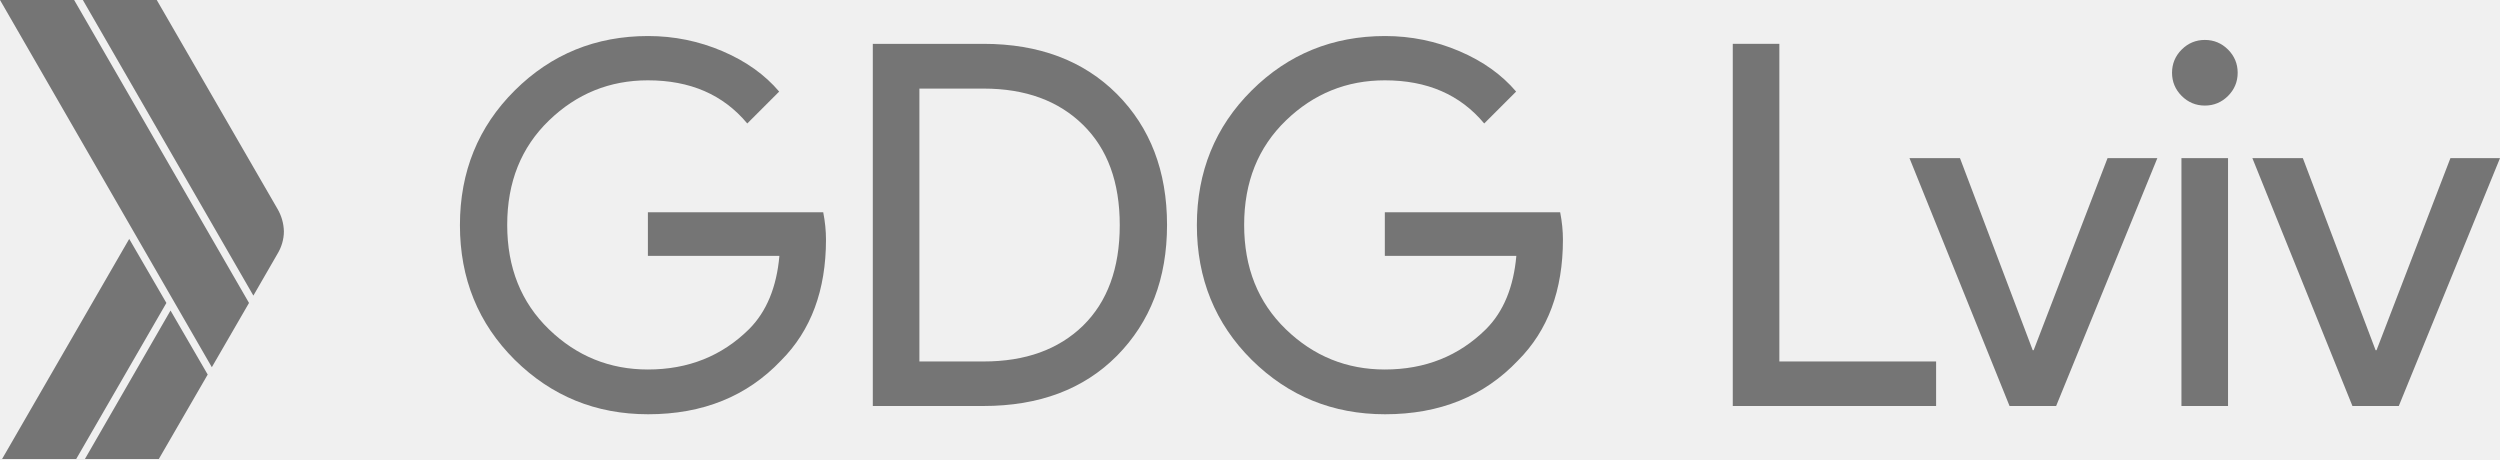
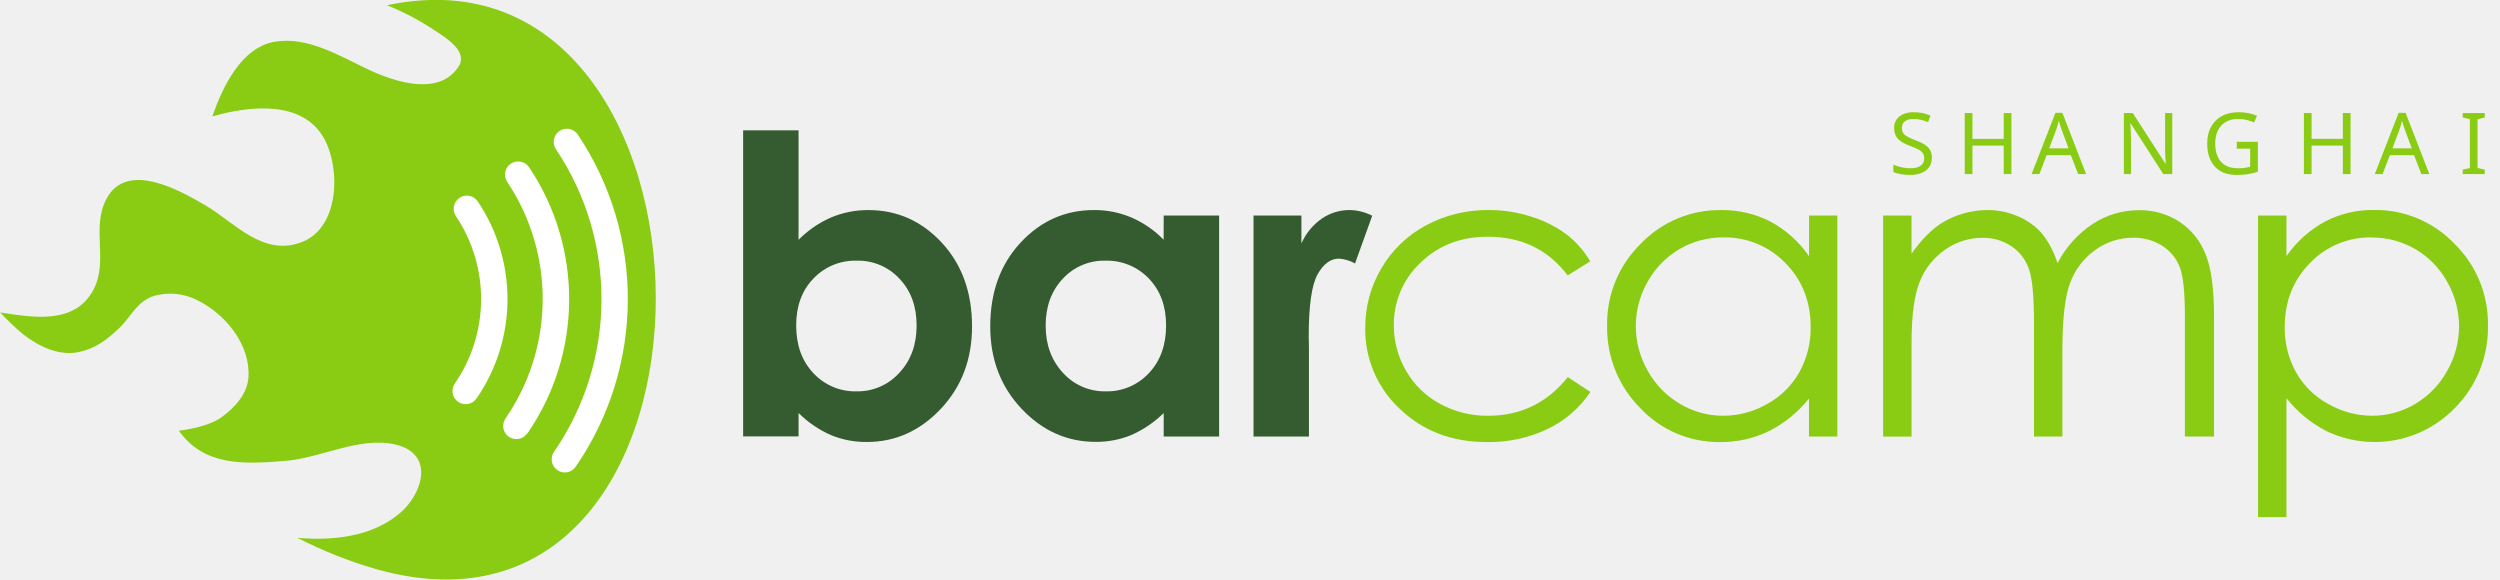
- <svg xmlns="http://www.w3.org/2000/svg" id="Layer_4" viewBox="95 151 1089.3 200">
-   <style>.st0{fill:#757575}</style>
-   <g id="XMLID_6_">
-     <path id="XMLID_3_" class="st0" d="M454.9 255.4c0 22-6.5 39.6-19.6 52.7-14.8 15.6-34.1 23.4-57.9 23.4-22.8 0-42.1-7.9-58.1-23.7-15.9-15.8-23.9-35.4-23.9-58.7s8-42.9 23.9-58.7 35.3-23.7 58.1-23.7c11.3 0 22.1 2.2 32.4 6.6 10.3 4.4 18.5 10.3 24.7 17.6l-13.9 13.9c-10.5-12.6-24.9-18.8-43.3-18.8-16.6 0-31 5.8-43.1 17.5-12.1 11.7-18.2 26.8-18.2 45.5s6.1 33.8 18.2 45.5c12.1 11.7 26.5 17.5 43.1 17.5 17.6 0 32.3-5.9 44.1-17.6 7.6-7.6 12-18.3 13.2-31.9h-57.3v-19h76.4c.8 4.1 1.2 8.1 1.2 11.9z" />
-     <path id="XMLID_20_" class="st0" d="M475.3 327.9V170.1h48.2c24.2 0 43.6 7.3 58.2 21.9 14.5 14.6 21.8 33.6 21.8 57s-7.3 42.3-21.8 57c-14.5 14.6-33.9 21.9-58.2 21.9h-48.2zm20.3-19.4h28c18.2 0 32.6-5.2 43.3-15.6 10.6-10.4 16-25 16-43.8 0-18.7-5.3-33.2-16-43.7s-25.1-15.8-43.3-15.8h-28v118.9z" />
-     <path id="XMLID_23_" class="st0" d="M776 255.4c0 22-6.5 39.6-19.6 52.7-14.8 15.6-34.1 23.4-57.9 23.4-22.8 0-42.1-7.9-58.1-23.7-15.9-15.8-23.9-35.4-23.9-58.7s8-42.9 23.9-58.7 35.3-23.7 58.1-23.7c11.3 0 22.1 2.2 32.4 6.6 10.3 4.4 18.5 10.3 24.7 17.6l-13.9 13.9c-10.5-12.6-24.9-18.8-43.3-18.8-16.6 0-31 5.8-43.1 17.5s-18.2 26.8-18.2 45.5 6.1 33.8 18.2 45.5 26.5 17.5 43.1 17.5c17.6 0 32.3-5.9 44.1-17.6 7.6-7.6 12-18.3 13.2-31.9h-57.3v-19h76.4c.8 4.1 1.2 8.1 1.2 11.9z" />
-     <path id="XMLID_25_" class="st0" d="M850 327.9V170.1h20.3v138.4h68.3v19.4H850z" />
-     <path id="XMLID_27_" class="st0" d="M970.6 327.9l-43.6-108h22l31.7 83.7h.4l32.2-83.7h21.7l-44.1 108h-20.3z" />
-     <path id="XMLID_29_" class="st0" d="M1065.8 192.8c-2.8 2.8-6.2 4.2-10.1 4.2-3.9 0-7.3-1.4-10.1-4.2-2.8-2.8-4.2-6.2-4.2-10.1 0-3.9 1.4-7.3 4.2-10.1 2.8-2.8 6.2-4.2 10.1-4.2 3.9 0 7.3 1.4 10.1 4.2 2.8 2.8 4.2 6.2 4.2 10.1 0 3.9-1.4 7.3-4.2 10.1zm0 135.1h-20.3v-108h20.3v108z" />
-     <path id="XMLID_32_" class="st0" d="M1120 327.9l-43.6-108h22l31.7 83.7h.4l32.2-83.7h21.6l-44.1 108H1120z" />
-   </g>
-   <g id="XMLID_261_">
-     <path id="XMLID_259_" class="st0" d="M127.3 151H95l92.3 160 16.2-28-76.2-132z" />
-     <path id="XMLID_258_" class="st0" d="M215.9 242l-52.6-91h-32.2l74.3 128.8 10.5-18.2c1.7-2.8 2.8-6.2 2.8-9.8-.1-3.6-1.1-6.9-2.8-9.8z" />
-     <path id="XMLID_257_" class="st0" d="M151.3 255.1L95.9 351h32.3l39.3-68-16.2-27.9z" />
-     <path id="XMLID_256_" class="st0" d="M169.3 286.3L132 351h32.2l21.3-36.8-16.2-27.9z" />
-   </g>
+ <svg xmlns="http://www.w3.org/2000/svg" id="barcamp_logo" data-name="barcamp logo" viewBox="0 0 913.39 211.79">
+   <defs>
+     <style>.cls-1{fill:#355c30;}.cls-2,.cls-3{fill:#8acc13;}.cls-3{font-size:31.24px;font-family:CenturyGothic, Century Gothic;letter-spacing:0.24em;}.cls-4{letter-spacing:0.24em;}.cls-5{letter-spacing:0.25em;}.cls-6{letter-spacing:0.25em;}.cls-7{letter-spacing:0.25em;}.cls-8{fill:#fff;}</style>
+   </defs>
+   <path class="cls-1" d="M335.07,91.71v40a38.12,38.12,0,0,1,11.86-8.15,34.42,34.42,0,0,1,13.64-2.71q15.78,0,26.83,11.92t11.05,30.6q0,18-11.42,30.11T360,205.58a33.74,33.74,0,0,1-13-2.47A39.32,39.32,0,0,1,335.07,195v8.54H314.82V91.71Zm21.24,47.63a21,21,0,0,0-15.83,6.54q-6.28,6.54-6.28,17.11,0,10.78,6.28,17.44a20.84,20.84,0,0,0,15.83,6.65,20.45,20.45,0,0,0,15.56-6.76q6.33-6.76,6.33-17.26T372,146A20.5,20.5,0,0,0,356.31,139.34Z" transform="translate(-43.31 -44.1)" />
+   <path class="cls-1" d="M468.47,122.84h20.25v80.74H468.47V195a39.49,39.49,0,0,1-11.91,8.07,33.48,33.48,0,0,1-12.94,2.47q-15.66,0-27.09-12.11T405.1,163.36q0-18.68,11.06-30.6T443,120.84a34.47,34.47,0,0,1,13.65,2.71,37,37,0,0,1,11.8,8.13Zm-21.31,16.5a20.42,20.42,0,0,0-15.6,6.65q-6.21,6.66-6.21,17.07t6.32,17.26a20.47,20.47,0,0,0,15.57,6.76,20.82,20.82,0,0,0,15.82-6.65q6.29-6.66,6.29-17.44,0-10.56-6.29-17.11A21.11,21.11,0,0,0,447.16,139.34Z" transform="translate(-43.31 -44.1)" />
+   <path class="cls-1" d="M501.29,122.84h17.5v10.22a21.56,21.56,0,0,1,7.47-9.11,17.92,17.92,0,0,1,10.2-3.11,18.74,18.74,0,0,1,8.2,2.08l-6.28,17.44a13.87,13.87,0,0,0-5.83-1.77q-4.66,0-7.87,5.78t-3.22,22.68l.08,3.92v32.61H501.29Z" transform="translate(-43.31 -44.1)" />
+   <path class="cls-2" d="M624.31,139.59l-8.24,5.12q-10.7-14.13-29.19-14.12-14.79,0-24.55,9.46a30.84,30.84,0,0,0-9.77,23,32.61,32.61,0,0,0,4.49,16.57,31.53,31.53,0,0,0,12.33,12A36,36,0,0,0,587,196q17.84,0,29.12-14.13l8.24,5.42a39,39,0,0,1-15.57,13.53,49.8,49.8,0,0,1-22.25,4.8q-19.17,0-31.8-12.14a39.48,39.48,0,0,1-12.63-29.56A42.11,42.11,0,0,1,548,142.13a41.5,41.5,0,0,1,16.23-15.66,47.4,47.4,0,0,1,23.11-5.63,49.74,49.74,0,0,1,15.49,2.43,43.31,43.31,0,0,1,12.67,6.35A34.73,34.73,0,0,1,624.31,139.59Z" transform="translate(-43.31 -44.1)" />
+   <path class="cls-2" d="M714.6,122.84v80.74H704.23V189.71a44.09,44.09,0,0,1-14.65,11.91,39.91,39.91,0,0,1-17.75,4,39.39,39.39,0,0,1-29.24-12.4A41.6,41.6,0,0,1,630.48,163a40.83,40.83,0,0,1,12.22-29.78,39.9,39.9,0,0,1,29.43-12.37,38.21,38.21,0,0,1,18,4.19,40.51,40.51,0,0,1,14.13,12.65V122.84Zm-41.65,8A31.28,31.28,0,0,0,645.31,147a32.62,32.62,0,0,0,0,32.53,31.78,31.78,0,0,0,11.73,12.09A30.73,30.73,0,0,0,672.88,196,32.39,32.39,0,0,0,689,191.67a30,30,0,0,0,11.73-11.6,33.1,33.1,0,0,0,4.11-16.49q0-14-9.21-23.36A30.59,30.59,0,0,0,673,130.84Z" transform="translate(-43.31 -44.1)" />
+   <path class="cls-2" d="M731.32,122.84H741.7v13.95q5.43-7.72,11.16-11.28a32,32,0,0,1,16.59-4.67,27.52,27.52,0,0,1,11.15,2.3,23.91,23.91,0,0,1,8.63,6.12,32.77,32.77,0,0,1,5.8,11,38.34,38.34,0,0,1,13-14.44,30.71,30.71,0,0,1,16.76-4.93,26.34,26.34,0,0,1,14.79,4.22,25.22,25.22,0,0,1,9.52,11.79q3.12,7.58,3.12,22.69v44H841.57v-44q0-13-1.85-17.82a16,16,0,0,0-6.33-7.81,19,19,0,0,0-10.71-3,23.31,23.31,0,0,0-13.82,4.45,25.58,25.58,0,0,0-9.15,11.86q-2.88,7.41-2.89,24.74v31.57H786.45V162.31q0-14.61-1.82-19.83a16.67,16.67,0,0,0-6.36-8.37A18.4,18.4,0,0,0,767.49,131,23.33,23.33,0,0,0,754,135.3,25.68,25.68,0,0,0,744.71,147q-3,7.34-3,22.45v34.16H731.32Z" transform="translate(-43.31 -44.1)" />
+   <path class="cls-2" d="M868.3,122.84h10.38v14.84A41.18,41.18,0,0,1,892.83,125a37.78,37.78,0,0,1,17.85-4.19,39.84,39.84,0,0,1,29.4,12.37A40.83,40.83,0,0,1,952.3,163a41.6,41.6,0,0,1-12.11,30.19,40.81,40.81,0,0,1-46.92,8.4,44.72,44.72,0,0,1-14.59-12v43.45H868.3Zm41.59,8a30.48,30.48,0,0,0-22.64,9.38q-9.19,9.39-9.2,23.36a33.2,33.2,0,0,0,4.1,16.49,29.93,29.93,0,0,0,11.75,11.6A32.51,32.51,0,0,0,910,196a30.49,30.49,0,0,0,15.7-4.32,31.71,31.71,0,0,0,11.7-12.09,32.65,32.65,0,0,0,0-32.53,31.22,31.22,0,0,0-27.59-16.18Z" transform="translate(-43.31 -44.1)" />
+   <text class="cls-3" transform="translate(690.15 63.6)">SH<tspan class="cls-4" x="52.1" y="0">A</tspan>
+     <tspan class="cls-5" x="82.8" y="0">NG</tspan>
+     <tspan x="148.56" y="0">H</tspan>
+     <tspan class="cls-6" x="177.5" y="0">A</tspan>
+     <tspan class="cls-7" x="208.36" y="0">I</tspan>
+   </text>
+   <path class="cls-2" d="M154.05,132.35c13.17-5.49,13.69-26.42,7.84-37.34-7.84-14.63-27.63-12.2-41-8.38,3.7-10.65,10.5-25.18,22.78-27.28s24.12,5.48,34.72,10.38c9.46,4.38,26.1,9.88,32.93-2.07,2.08-5-4.09-9.21-9.49-12.64a94.44,94.44,0,0,0-17.14-9c129.83-27.54,133.41,244.87-4,206A159.43,159.43,0,0,1,152,240.61c12.84,1.07,26.66-.29,36.93-8.62,8.8-7.12,13.45-22-1.05-25.45-13-3.1-27.21,4.83-40.06,5.92-16.17,1.37-30,1.78-39.17-11,7.12-.89,12.63-2.78,15.43-4.81,4.84-3.49,9.53-8.39,10-14.63.82-11.95-8.36-23.13-18.64-28.22a21.75,21.75,0,0,0-15.57-1.67c-6.61,1.95-8.52,7.65-13.15,12s-8.77,7.44-15,8.68c-7.28,1.29-14.32-2.21-19.93-6.56a92.29,92.29,0,0,1-8.42-8C55,160,70.63,163,77.5,149.85c5.51-10.57-1-22.59,4.8-33.28,7.49-13.73,26.51-3,35.85,2.42C128.86,125.18,139.53,138.39,154.05,132.35Z" transform="translate(-43.31 -44.1)" />
+   <path class="cls-8" d="M217.4,189.71a64,64,0,0,0,.48-72h0a4.8,4.8,0,1,0-8,5.35h0a54.41,54.41,0,0,1-.41,61.18h0a4.8,4.8,0,0,0,7.91,5.45Z" transform="translate(-43.31 -44.1)" />
+   <path class="cls-8" d="M236,202.47a86.59,86.59,0,0,0,.63-97.25h0a4.8,4.8,0,1,0-8,5.34h0A77,77,0,0,1,228,197h0a4.8,4.8,0,1,0,7.91,5.45Z" transform="translate(-43.31 -44.1)" />
+   <path class="cls-8" d="M246.44,98.62a98.46,98.46,0,0,1-.72,110.57h0a4.8,4.8,0,1,0,7.91,5.45h0a108,108,0,0,0,.79-121.37h0a4.8,4.8,0,0,0-8,5.35Z" transform="translate(-43.31 -44.1)" />
</svg>
